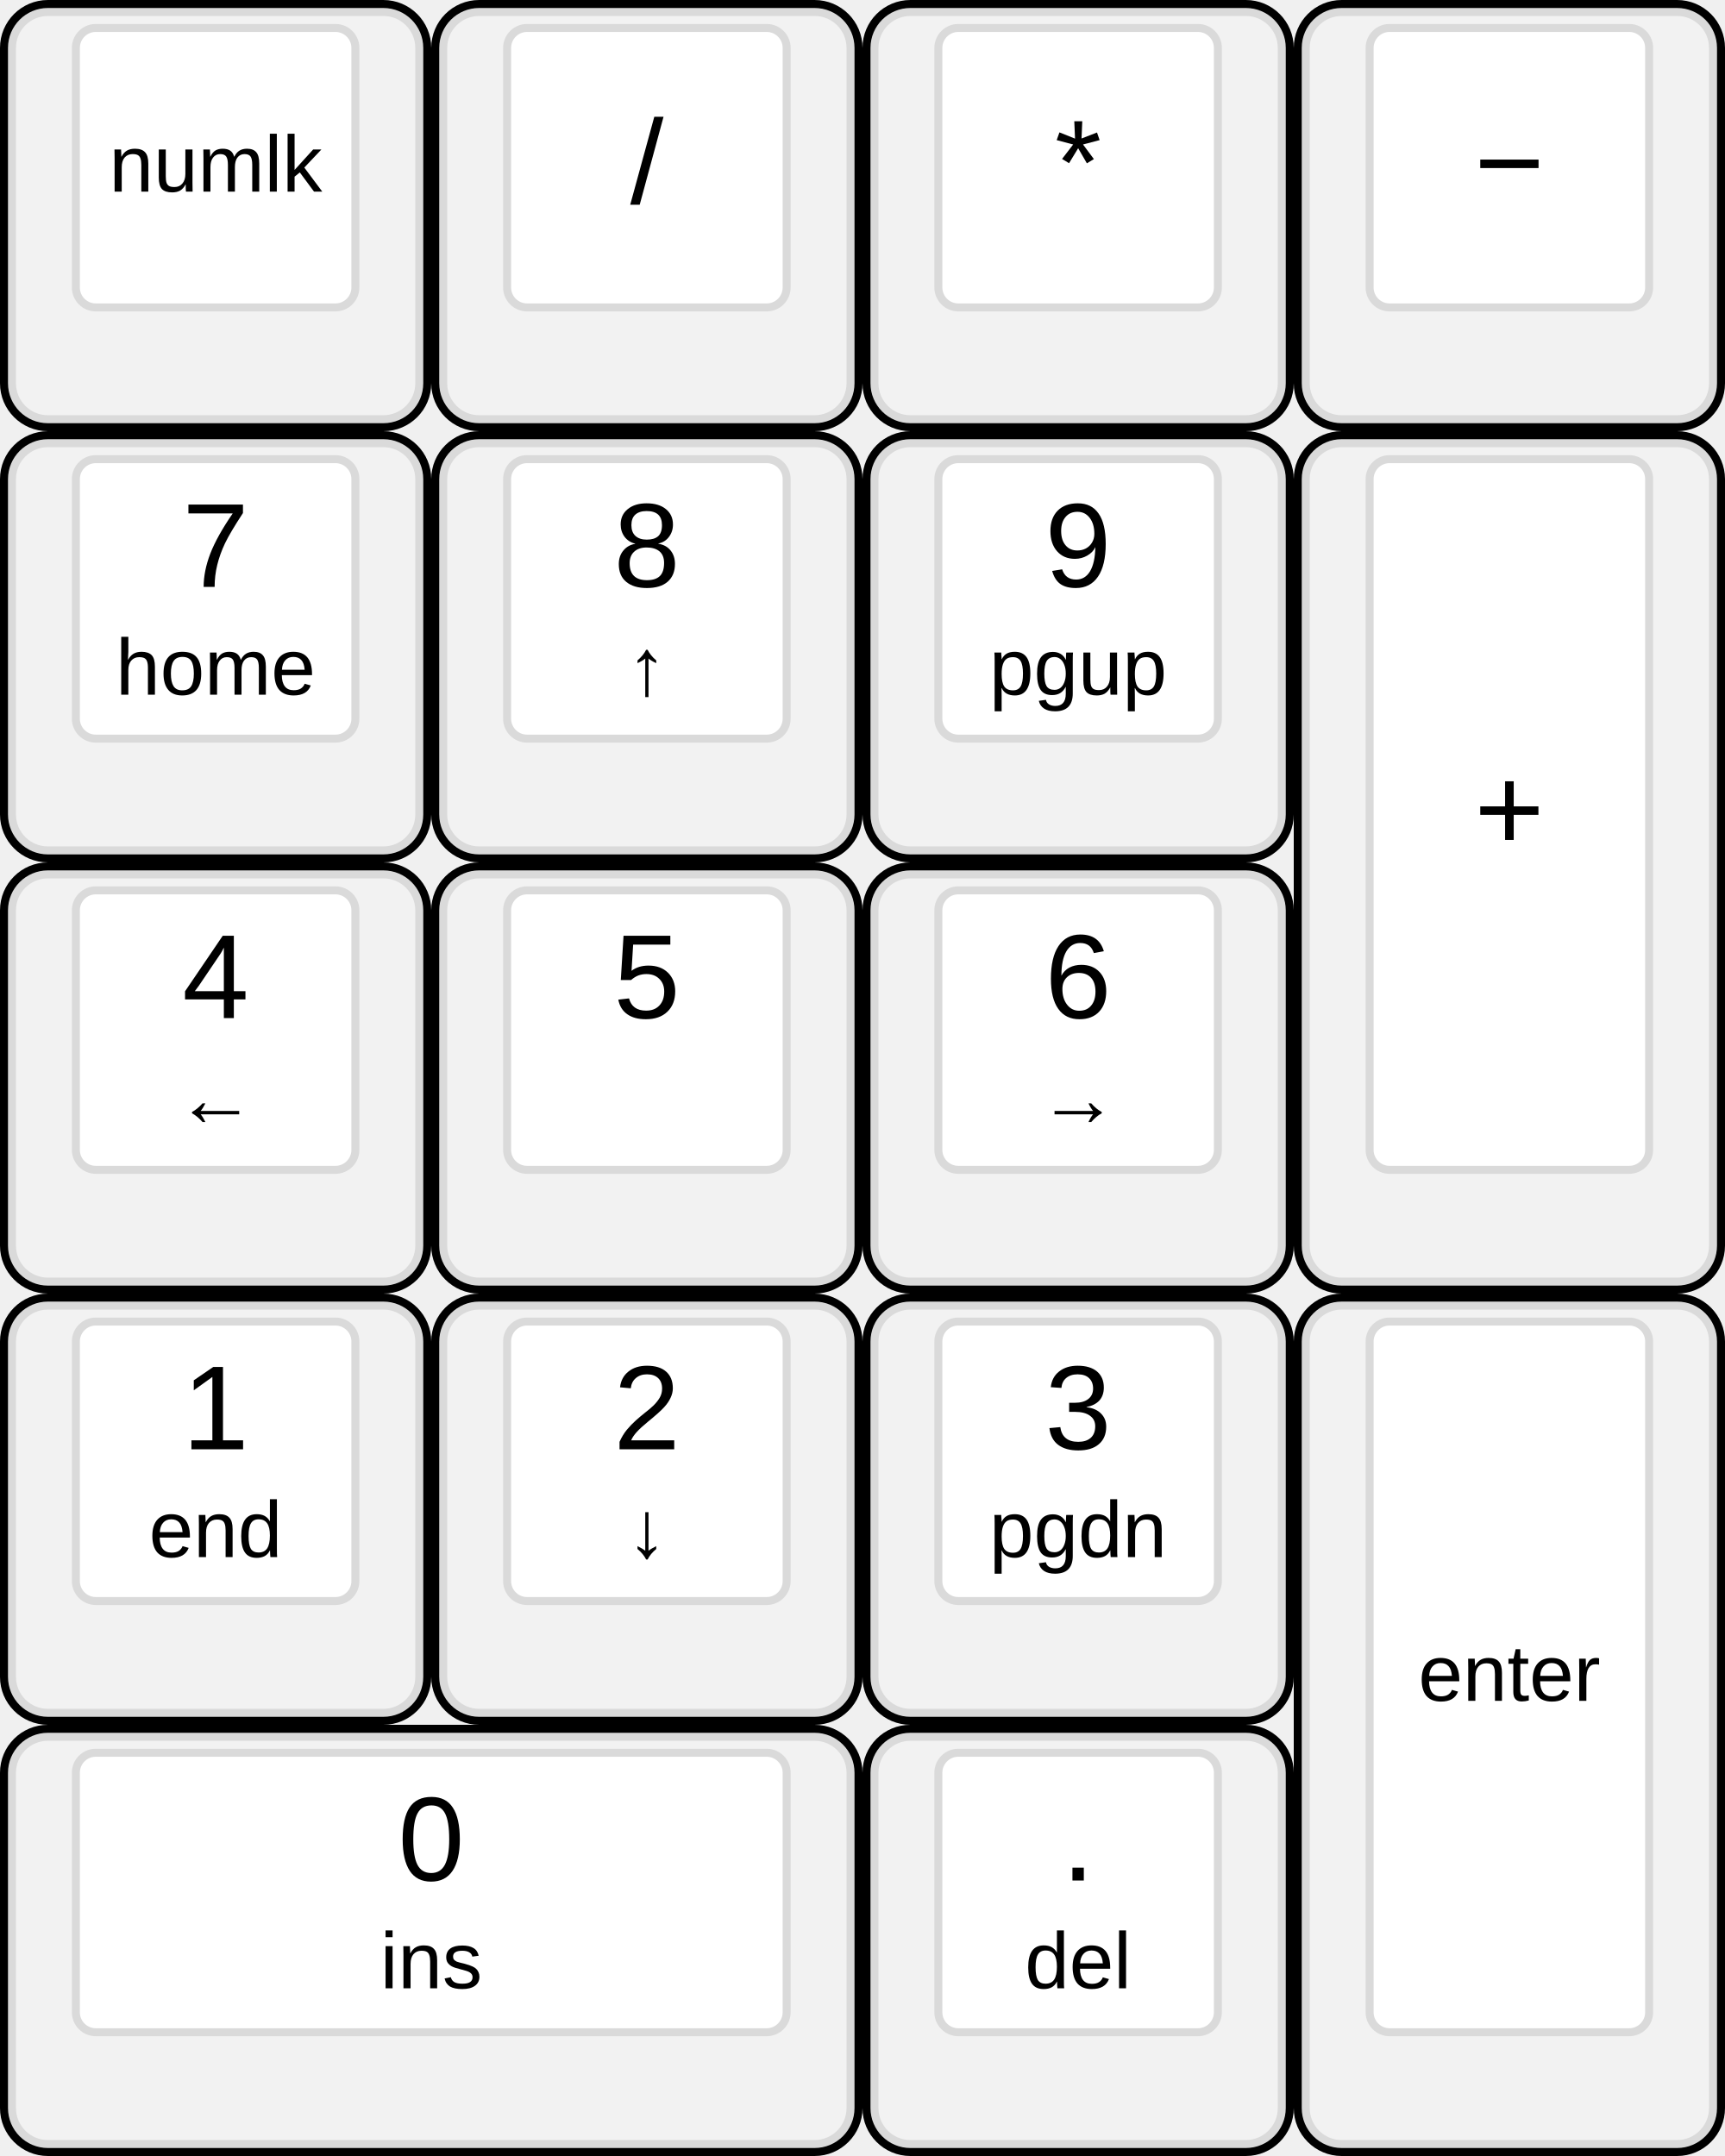
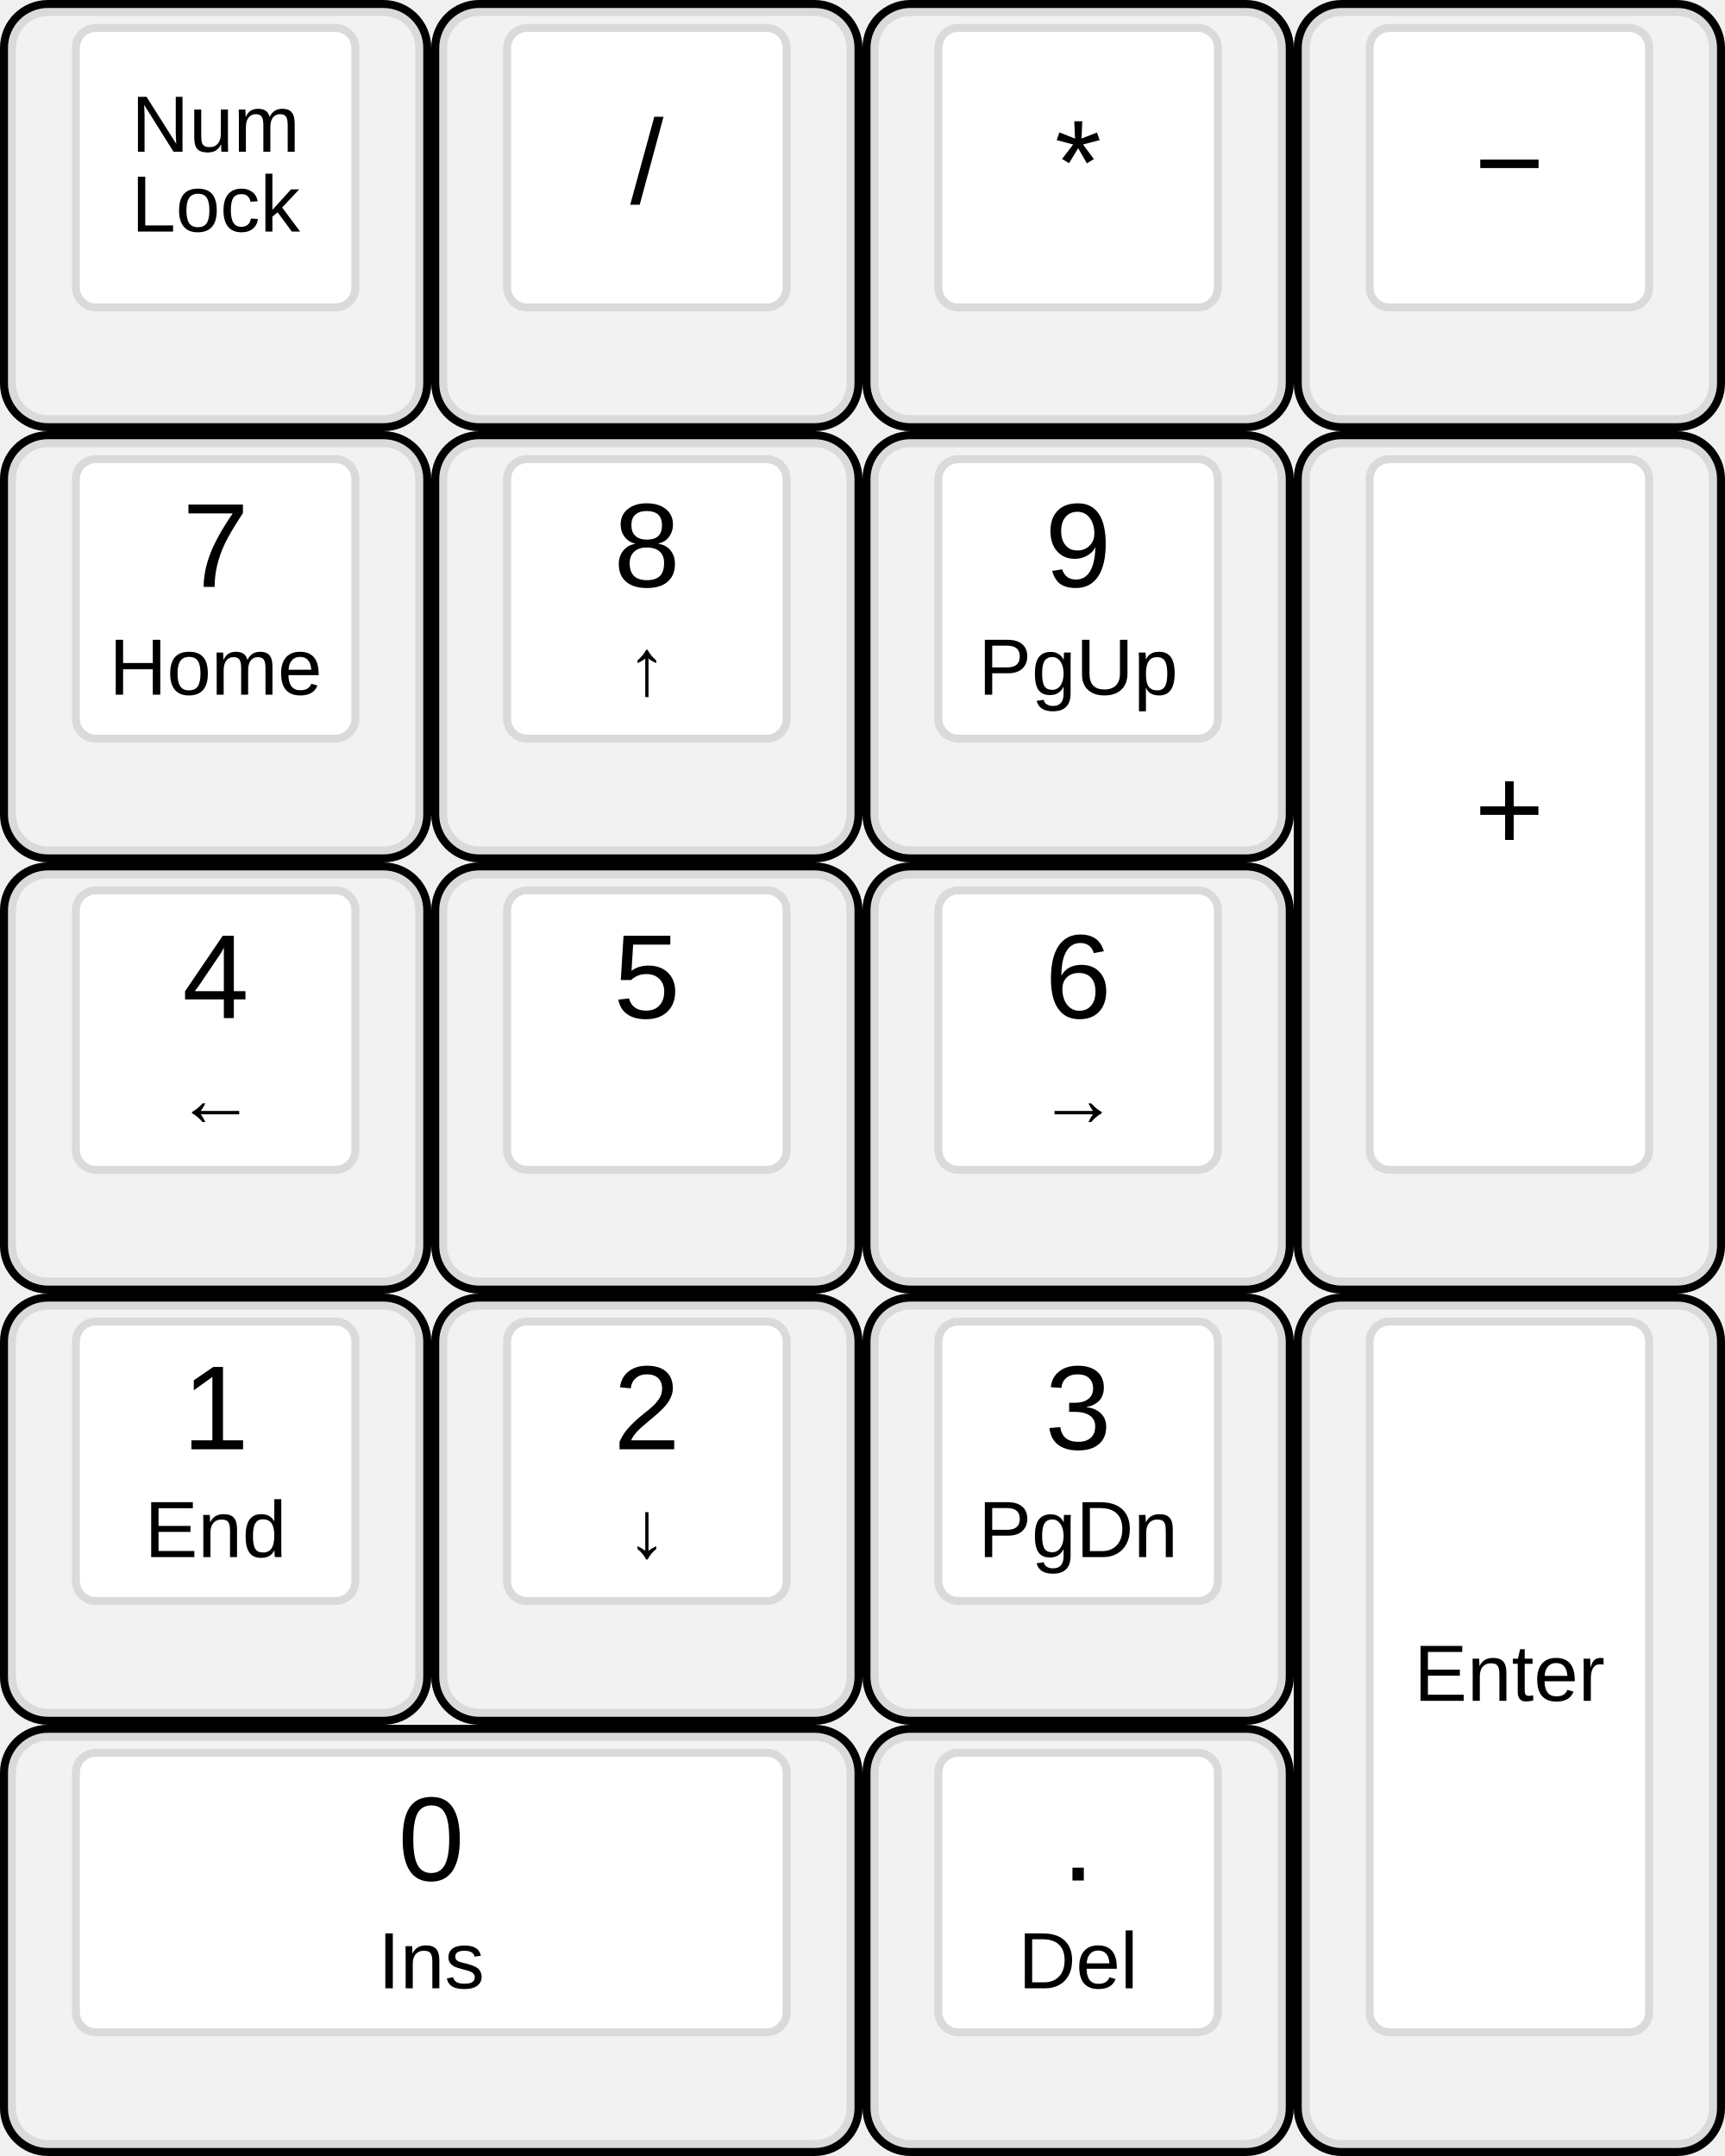
<svg xmlns="http://www.w3.org/2000/svg" xmlns:xlink="http://www.w3.org/1999/xlink" version="1.1" width="216" height="270" viewBox="0 -270 216 270">
  <defs>
    <g id="shape0">
      <path d="M 6 -54 C 2.686 -54 0 -51.314 0 -48 L 0 -6 C 0 -2.686 2.686 0 6 0 L 102 0 C 105.314 0 108 -2.686 108 -6 L 108 -48 C 108 -51.314 105.314 -54 102 -54 Z" fill="#000000" />
      <path d="M 6 -53 C 3.239 -53 1 -50.761 1 -48 L 1 -6 C 1 -3.239 3.239 -1 6 -1 L 102 -1 C 104.761 -1 107 -3.239 107 -6 L 107 -48 C 107 -50.761 104.761 -53 102 -53 Z" fill="#dadada" />
      <path d="M 6 -52 C 3.791 -52 2 -50.209 2 -48 L 2 -6 C 2 -3.791 3.791 -2 6 -2 L 102 -2 C 104.209 -2 106 -3.791 106 -6 L 106 -48 C 106 -50.209 104.209 -52 102 -52 Z" fill="#f2f2f2" />
      <path d="M 12 -51 C 10.343 -51 9 -49.657 9 -48 L 9 -18 C 9 -16.343 10.343 -15 12 -15 L 96 -15 C 97.657 -15 99 -16.343 99 -18 L 99 -48 C 99 -49.657 97.657 -51 96 -51 Z" fill="#dadada" />
      <path d="M 12 -50 C 10.895 -50 10 -49.105 10 -48 L 10 -18 C 10 -16.895 10.895 -16 12 -16 L 96 -16 C 97.105 -16 98 -16.895 98 -18 L 98 -48 C 98 -49.105 97.105 -50 96 -50 Z" fill="#ffffff" />
    </g>
    <g id="shape1">
      <path d="M 6 -54 C 2.686 -54 0 -51.314 0 -48 L 0 -6 C 0 -2.686 2.686 0 6 0 L 48 0 C 51.314 0 54 -2.686 54 -6 L 54 -48 C 54 -51.314 51.314 -54 48 -54 Z" fill="#000000" />
      <path d="M 6 -53 C 3.239 -53 1 -50.761 1 -48 L 1 -6 C 1 -3.239 3.239 -1 6 -1 L 48 -1 C 50.761 -1 53 -3.239 53 -6 L 53 -48 C 53 -50.761 50.761 -53 48 -53 Z" fill="#dadada" />
      <path d="M 6 -52 C 3.791 -52 2 -50.209 2 -48 L 2 -6 C 2 -3.791 3.791 -2 6 -2 L 48 -2 C 50.209 -2 52 -3.791 52 -6 L 52 -48 C 52 -50.209 50.209 -52 48 -52 Z" fill="#f2f2f2" />
      <path d="M 12 -51 C 10.343 -51 9 -49.657 9 -48 L 9 -18 C 9 -16.343 10.343 -15 12 -15 L 42 -15 C 43.657 -15 45 -16.343 45 -18 L 45 -48 C 45 -49.657 43.657 -51 42 -51 Z" fill="#dadada" />
      <path d="M 12 -50 C 10.895 -50 10 -49.105 10 -48 L 10 -18 C 10 -16.895 10.895 -16 12 -16 L 42 -16 C 43.105 -16 44 -16.895 44 -18 L 44 -48 C 44 -49.105 43.105 -50 42 -50 Z" fill="#ffffff" />
    </g>
    <g id="shape2">
      <path d="M 6 -108 C 2.686 -108 0 -105.314 0 -102 L 0 -6 C 0 -2.686 2.686 0 6 0 L 48 0 C 51.314 0 54 -2.686 54 -6 L 54 -102 C 54 -105.314 51.314 -108 48 -108 Z" fill="#000000" />
      <path d="M 6 -107 C 3.239 -107 1 -104.761 1 -102 L 1 -6 C 1 -3.239 3.239 -1 6 -1 L 48 -1 C 50.761 -1 53 -3.239 53 -6 L 53 -102 C 53 -104.761 50.761 -107 48 -107 Z" fill="#dadada" />
      <path d="M 6 -106 C 3.791 -106 2 -104.209 2 -102 L 2 -6 C 2 -3.791 3.791 -2 6 -2 L 48 -2 C 50.209 -2 52 -3.791 52 -6 L 52 -102 C 52 -104.209 50.209 -106 48 -106 Z" fill="#f2f2f2" />
      <path d="M 12 -105 C 10.343 -105 9 -103.657 9 -102 L 9 -18 C 9 -16.343 10.343 -15 12 -15 L 42 -15 C 43.657 -15 45 -16.343 45 -18 L 45 -102 C 45 -103.657 43.657 -105 42 -105 Z" fill="#dadada" />
      <path d="M 12 -104 C 10.895 -104 10 -103.105 10 -102 L 10 -18 C 10 -16.895 10.895 -16 12 -16 L 42 -16 C 43.105 -16 44 -16.895 44 -18 L 44 -102 C 44 -103.105 43.105 -104 42 -104 Z" fill="#ffffff" />
    </g>
  </defs>
  <g class="keyboard">
    <g class="key">
      <use xlink:href="#shape0" transform="translate(0 0)" />
      <text x="54" y="-34.5" text-anchor="middle" font-family="Arial" font-size="15" fill="#000000">0</text>
-       <text x="54" y="-21" text-anchor="middle" font-family="Arial" font-size="10" fill="#000000">ins</text>
+       <text x="54" y="-21" text-anchor="middle" font-family="Arial" font-size="10" fill="#000000">Ins</text>
    </g>
    <g class="key">
      <use xlink:href="#shape1" transform="translate(108 0)" />
      <text x="135" y="-34.5" text-anchor="middle" font-family="Arial" font-size="15" fill="#000000">.</text>
-       <text x="135" y="-21" text-anchor="middle" font-family="Arial" font-size="10" fill="#000000">del</text>
+       <text x="135" y="-21" text-anchor="middle" font-family="Arial" font-size="10" fill="#000000">Del</text>
    </g>
    <g class="key">
      <use xlink:href="#shape2" transform="translate(162 0)" />
-       <text x="189" y="-57" text-anchor="middle" font-family="Arial" font-size="10" fill="#000000">enter</text>
+       <text x="189" y="-57" text-anchor="middle" font-family="Arial" font-size="10" fill="#000000">Enter</text>
    </g>
    <g class="key">
      <use xlink:href="#shape1" transform="translate(0 -54)" />
      <text x="27" y="-88.5" text-anchor="middle" font-family="Arial" font-size="15" fill="#000000">1</text>
-       <text x="27" y="-75" text-anchor="middle" font-family="Arial" font-size="10" fill="#000000">end</text>
+       <text x="27" y="-75" text-anchor="middle" font-family="Arial" font-size="10" fill="#000000">End</text>
    </g>
    <g class="key">
      <use xlink:href="#shape1" transform="translate(54 -54)" />
      <text x="81" y="-88.5" text-anchor="middle" font-family="Arial" font-size="15" fill="#000000">2</text>
      <text x="81" y="-75" text-anchor="middle" font-family="Arial" font-size="10" fill="#000000">↓</text>
    </g>
    <g class="key">
      <use xlink:href="#shape1" transform="translate(108 -54)" />
      <text x="135" y="-88.5" text-anchor="middle" font-family="Arial" font-size="15" fill="#000000">3</text>
-       <text x="135" y="-75" text-anchor="middle" font-family="Arial" font-size="10" fill="#000000">pgdn</text>
+       <text x="135" y="-75" text-anchor="middle" font-family="Arial" font-size="10" fill="#000000">PgDn</text>
    </g>
    <g class="key">
      <use xlink:href="#shape1" transform="translate(0 -108)" />
      <text x="27" y="-142.5" text-anchor="middle" font-family="Arial" font-size="15" fill="#000000">4</text>
      <text x="27" y="-129" text-anchor="middle" font-family="Arial" font-size="10" fill="#000000">←</text>
    </g>
    <g class="key">
      <use xlink:href="#shape1" transform="translate(54 -108)" />
      <text x="81" y="-142.5" text-anchor="middle" font-family="Arial" font-size="15" fill="#000000">5</text>
    </g>
    <g class="key">
      <use xlink:href="#shape1" transform="translate(108 -108)" />
      <text x="135" y="-142.5" text-anchor="middle" font-family="Arial" font-size="15" fill="#000000">6</text>
      <text x="135" y="-129" text-anchor="middle" font-family="Arial" font-size="10" fill="#000000">→</text>
    </g>
    <g class="key">
      <use xlink:href="#shape2" transform="translate(162 -108)" />
      <text x="189" y="-163.5" text-anchor="middle" font-family="Arial" font-size="15" fill="#000000">+</text>
    </g>
    <g class="key">
      <use xlink:href="#shape1" transform="translate(0 -162)" />
      <text x="27" y="-196.5" text-anchor="middle" font-family="Arial" font-size="15" fill="#000000">7</text>
-       <text x="27" y="-183" text-anchor="middle" font-family="Arial" font-size="10" fill="#000000">home</text>
+       <text x="27" y="-183" text-anchor="middle" font-family="Arial" font-size="10" fill="#000000">Home</text>
    </g>
    <g class="key">
      <use xlink:href="#shape1" transform="translate(54 -162)" />
      <text x="81" y="-196.5" text-anchor="middle" font-family="Arial" font-size="15" fill="#000000">8</text>
      <text x="81" y="-183" text-anchor="middle" font-family="Arial" font-size="10" fill="#000000">↑</text>
    </g>
    <g class="key">
      <use xlink:href="#shape1" transform="translate(108 -162)" />
      <text x="135" y="-196.5" text-anchor="middle" font-family="Arial" font-size="15" fill="#000000">9</text>
-       <text x="135" y="-183" text-anchor="middle" font-family="Arial" font-size="10" fill="#000000">pgup</text>
+       <text x="135" y="-183" text-anchor="middle" font-family="Arial" font-size="10" fill="#000000">PgUp</text>
    </g>
    <g class="key">
      <use xlink:href="#shape1" transform="translate(0 -216)" />
-       <text x="27" y="-246" text-anchor="middle" font-family="Arial" font-size="10" fill="#000000">numlk</text>
+       <text x="27" y="-251" text-anchor="middle" font-family="Arial" font-size="10" fill="#000000">Num</text>
+       <text x="27" y="-241" text-anchor="middle" font-family="Arial" font-size="10" fill="#000000">Lock</text>
    </g>
    <g class="key">
      <use xlink:href="#shape1" transform="translate(54 -216)" />
      <text x="81" y="-244.5" text-anchor="middle" font-family="Arial" font-size="15" fill="#000000">/</text>
    </g>
    <g class="key">
      <use xlink:href="#shape1" transform="translate(108 -216)" />
      <text x="135" y="-244.5" text-anchor="middle" font-family="Arial" font-size="15" fill="#000000">*</text>
    </g>
    <g class="key">
      <use xlink:href="#shape1" transform="translate(162 -216)" />
      <text x="189" y="-244.5" text-anchor="middle" font-family="Arial" font-size="15" fill="#000000">−</text>
    </g>
  </g>
</svg>
